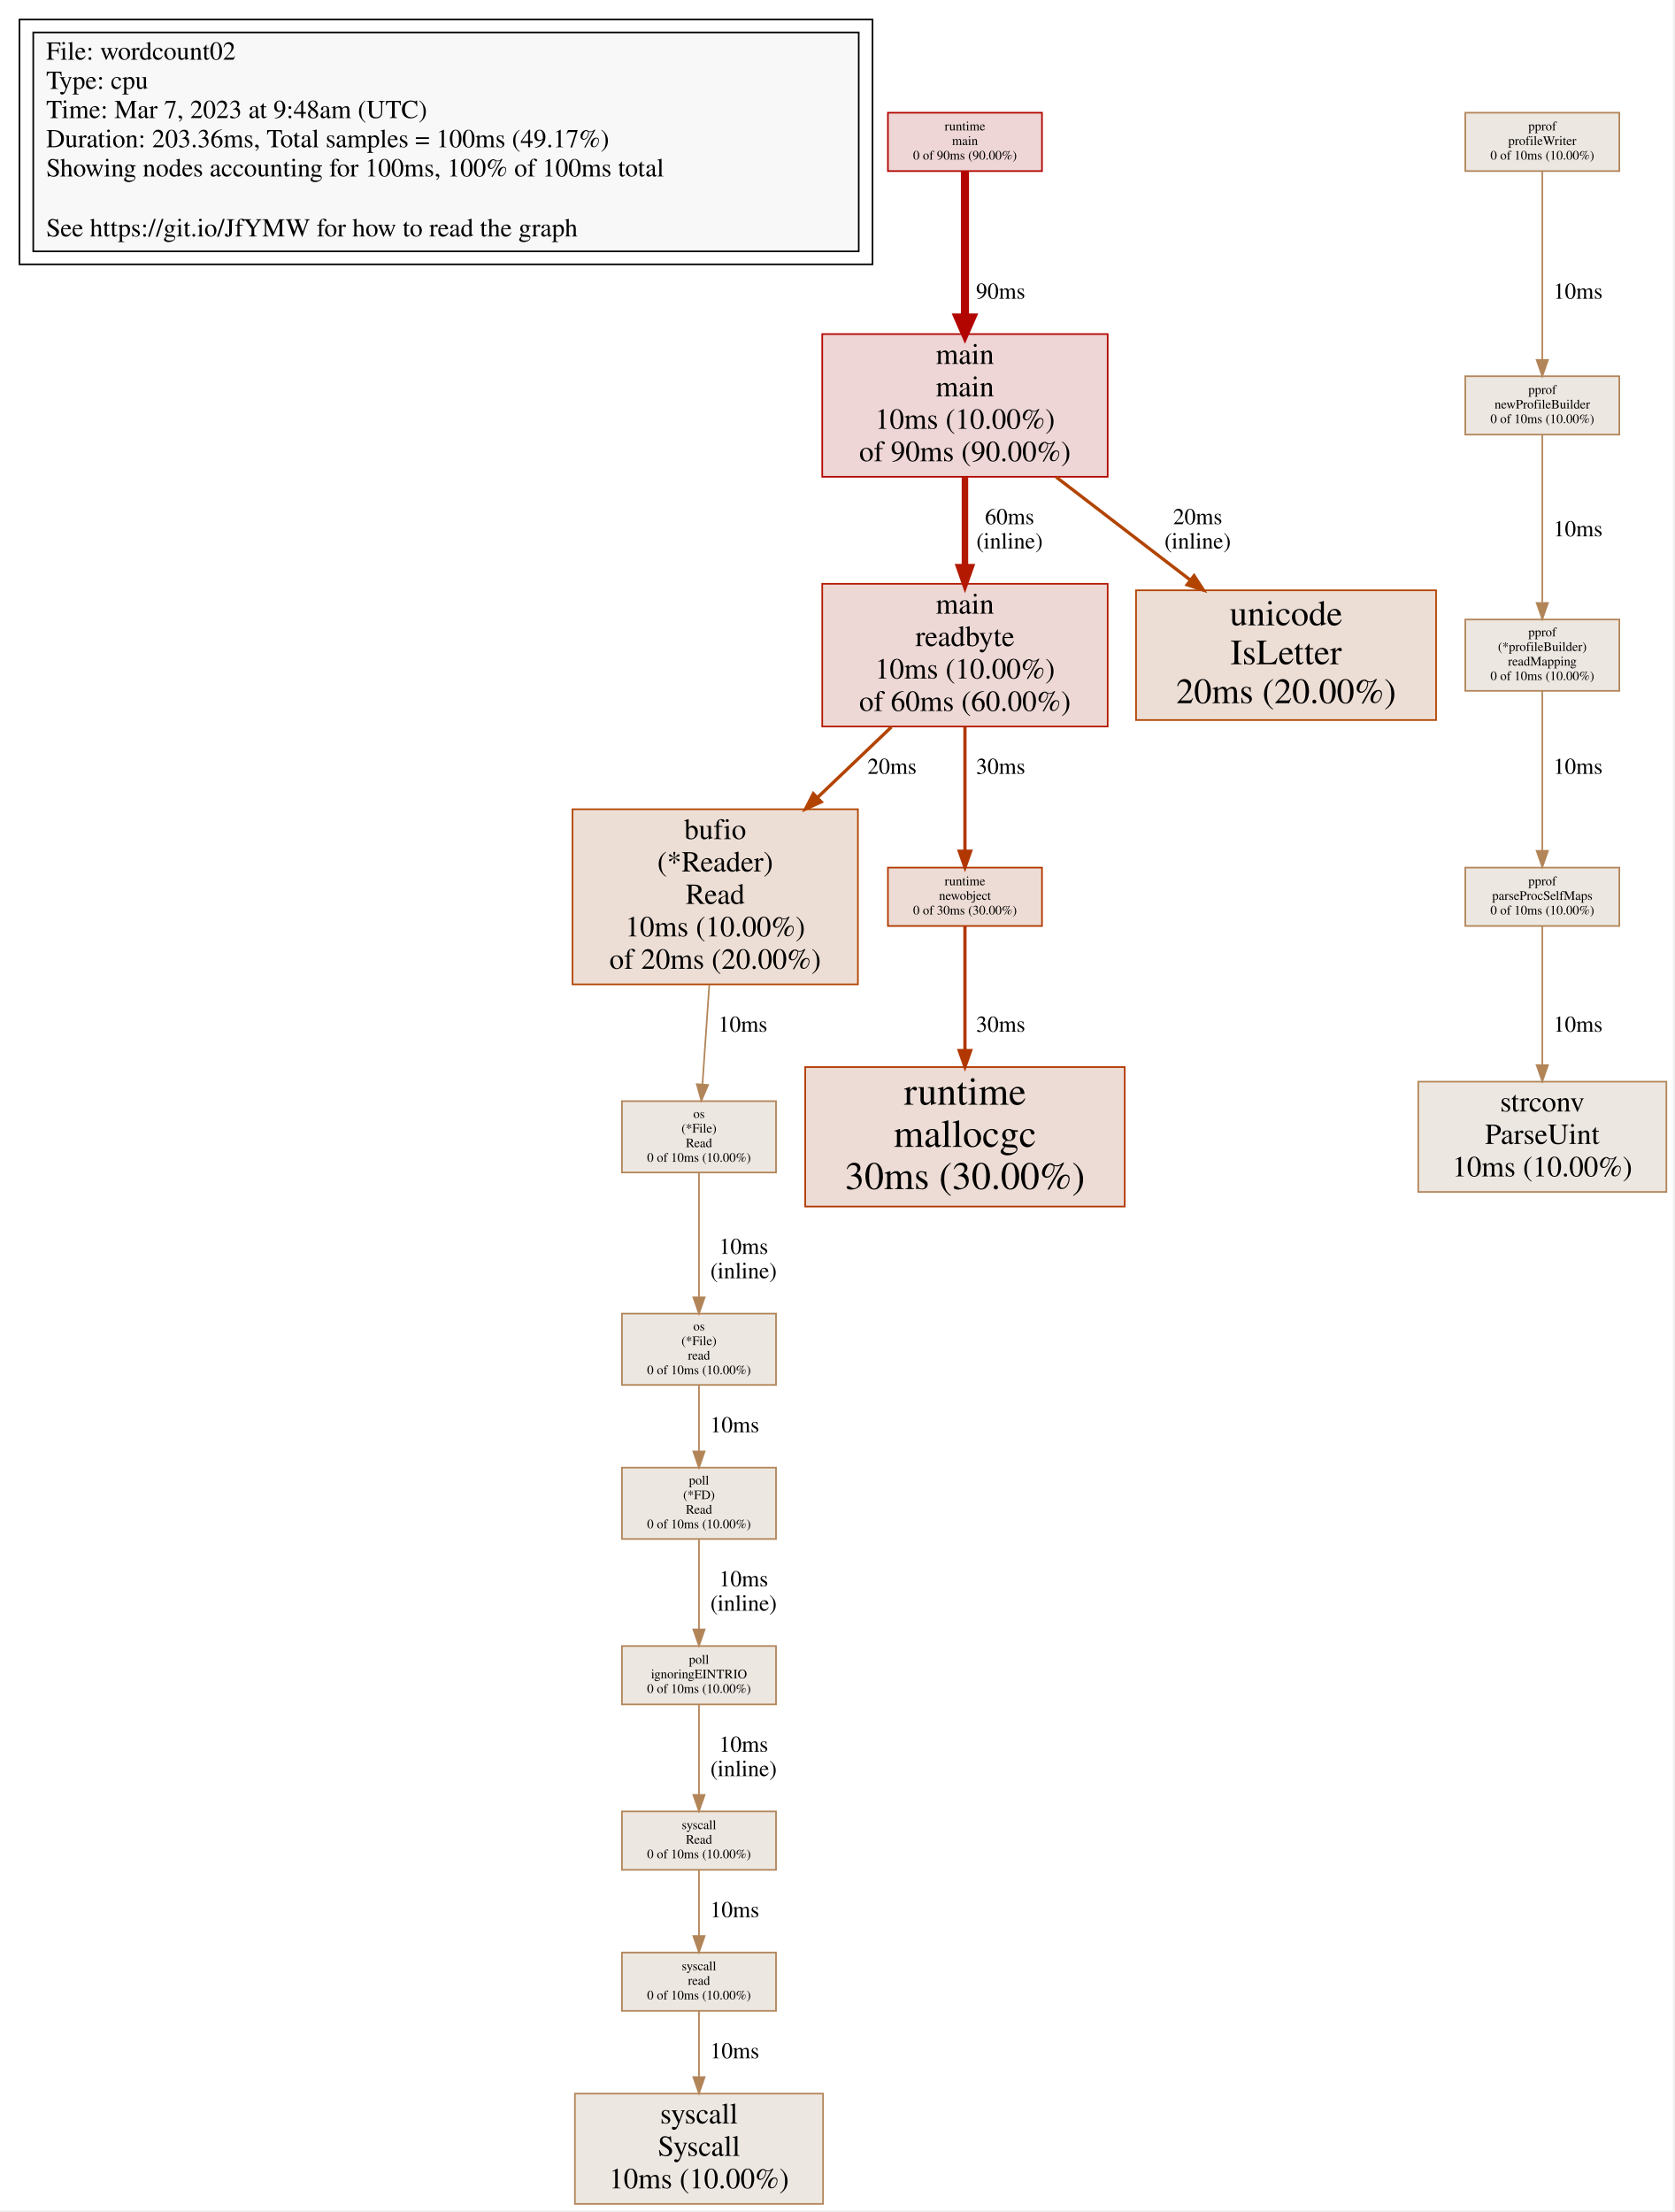
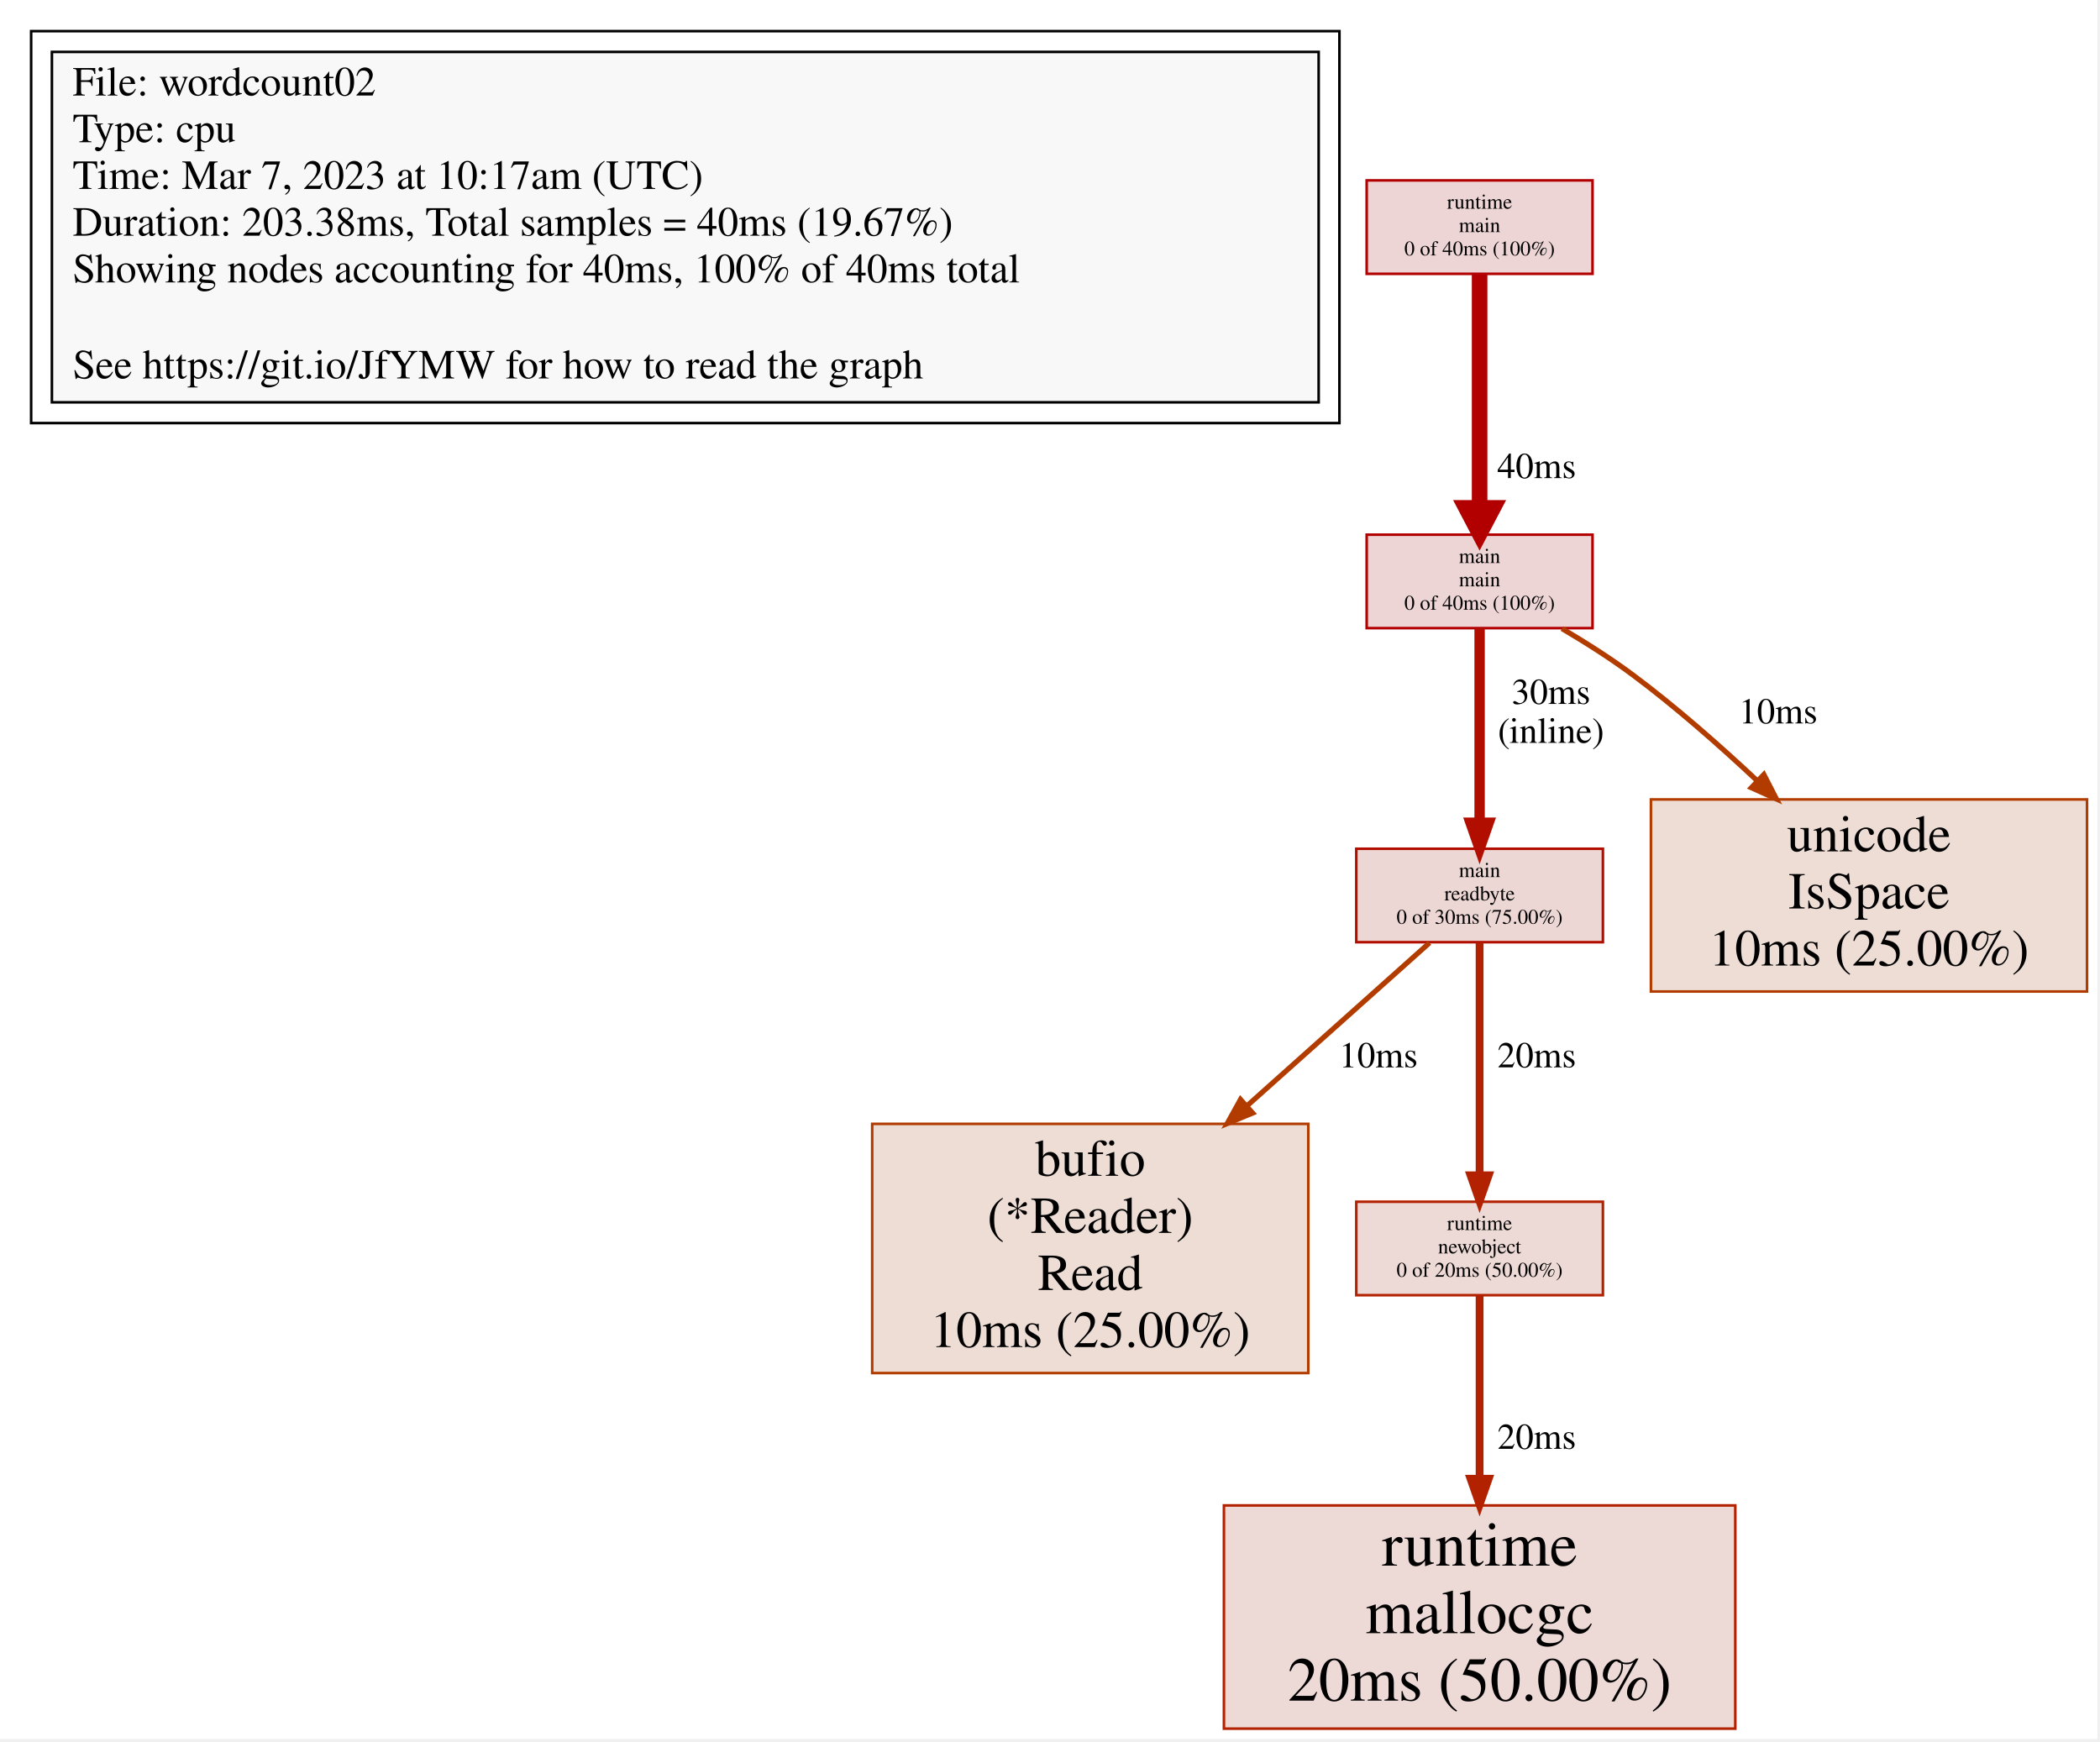
<svg xmlns="http://www.w3.org/2000/svg" xmlns:xlink="http://www.w3.org/1999/xlink" width="100%" height="100%">
  <g id="viewport" transform="scale(0.5,0.5) translate(0,0)">
-     <g id="graph0" class="graph" transform="scale(1 1) rotate(0) translate(4 1359)">
-       <polygon fill="white" stroke="transparent" points="-4,4 -4,-1359 1027.5,-1359 1027.5,4 -4,4" />
+     <g id="graph0" class="graph" transform="scale(1 1) rotate(0) translate(4 666)">
+       <polygon fill="white" stroke="transparent" points="-4,4 -4,-666 804,-666 804,4 -4,4" />
      <g id="clust1" class="cluster">
-         <polygon fill="none" stroke="black" points="8,-1196 8,-1347 534,-1347 534,-1196 8,-1196" />
+         <polygon fill="none" stroke="black" points="8,-503 8,-654 512,-654 512,-503 8,-503" />
      </g>
      <g id="node1" class="node">
        <g id="a_node1">
          <a xlink:title="wordcount02">
-             <polygon fill="#f8f8f8" stroke="black" points="525.5,-1339 16.5,-1339 16.5,-1204 525.5,-1204 525.5,-1339" />
-             <text text-anchor="start" x="24.5" y="-1322.2" font-family="Times,serif" font-size="16.00">File: wordcount02</text>
-             <text text-anchor="start" x="24.5" y="-1304.2" font-family="Times,serif" font-size="16.00">Type: cpu</text>
-             <text text-anchor="start" x="24.5" y="-1286.2" font-family="Times,serif" font-size="16.00">Time: Mar 7, 2023 at 9:48am (UTC)</text>
-             <text text-anchor="start" x="24.5" y="-1268.2" font-family="Times,serif" font-size="16.00">Duration: 203.36ms, Total samples = 100ms (49.17%)</text>
-             <text text-anchor="start" x="24.5" y="-1250.2" font-family="Times,serif" font-size="16.00">Showing nodes accounting for 100ms, 100% of 100ms total</text>
-             <text text-anchor="start" x="24.5" y="-1213.2" font-family="Times,serif" font-size="16.00">See https://git.io/JfYMW for how to read the graph</text>
+             <polygon fill="#f8f8f8" stroke="black" points="504,-646 16,-646 16,-511 504,-511 504,-646" />
+             <text text-anchor="start" x="24" y="-629.2" font-family="Times,serif" font-size="16.00">File: wordcount02</text>
+             <text text-anchor="start" x="24" y="-611.2" font-family="Times,serif" font-size="16.00">Type: cpu</text>
+             <text text-anchor="start" x="24" y="-593.2" font-family="Times,serif" font-size="16.00">Time: Mar 7, 2023 at 10:17am (UTC)</text>
+             <text text-anchor="start" x="24" y="-575.2" font-family="Times,serif" font-size="16.00">Duration: 203.38ms, Total samples = 40ms (19.67%)</text>
+             <text text-anchor="start" x="24" y="-557.2" font-family="Times,serif" font-size="16.00">Showing nodes accounting for 40ms, 100% of 40ms total</text>
+             <text text-anchor="start" x="24" y="-520.2" font-family="Times,serif" font-size="16.00">See https://git.io/JfYMW for how to read the graph</text>
          </a>
        </g>
      </g>
      <g id="node1" class="node">
        <g id="a_node1">
-           <a xlink:title="main.main (90ms)">
-             <polygon fill="#edd6d5" stroke="#b20500" points="679,-1153 503,-1153 503,-1065 679,-1065 679,-1153" />
-             <text text-anchor="middle" x="591" y="-1134.6" font-family="Times,serif" font-size="18.00">main</text>
-             <text text-anchor="middle" x="591" y="-1114.6" font-family="Times,serif" font-size="18.00">main</text>
-             <text text-anchor="middle" x="591" y="-1094.6" font-family="Times,serif" font-size="18.00">10ms (10.00%)</text>
-             <text text-anchor="middle" x="591" y="-1074.6" font-family="Times,serif" font-size="18.00">of 90ms (90.00%)</text>
+           <a xlink:title="runtime.main (40ms)">
+             <polygon fill="#edd5d5" stroke="#b20000" points="609.5,-596.5 522.5,-596.5 522.5,-560.5 609.5,-560.5 609.5,-596.5" />
+             <text text-anchor="middle" x="566" y="-585.6" font-family="Times,serif" font-size="8.00">runtime</text>
+             <text text-anchor="middle" x="566" y="-576.6" font-family="Times,serif" font-size="8.00">main</text>
+             <text text-anchor="middle" x="566" y="-567.6" font-family="Times,serif" font-size="8.00">0 of 40ms (100%)</text>
+           </a>
+         </g>
+       </g>
+       <g id="node3" class="node">
+         <g id="a_node3">
+           <a xlink:title="main.main (40ms)">
+             <polygon fill="#edd5d5" stroke="#b20000" points="609.5,-460 522.5,-460 522.5,-424 609.5,-424 609.5,-460" />
+             <text text-anchor="middle" x="566" y="-449.1" font-family="Times,serif" font-size="8.00">main</text>
+             <text text-anchor="middle" x="566" y="-440.1" font-family="Times,serif" font-size="8.00">main</text>
+             <text text-anchor="middle" x="566" y="-431.1" font-family="Times,serif" font-size="8.00">0 of 40ms (100%)</text>
+           </a>
+         </g>
+       </g>
+       <g id="edge1" class="edge">
+         <g id="a_edge1">
+           <a xlink:title="runtime.main -&gt; main.main (40ms)">
+             <path fill="none" stroke="#b20000" stroke-width="6" d="M566,-560.47C566,-537.85 566,-497.64 566,-470.64" />
+             <polygon fill="#b20000" stroke="#b20000" stroke-width="6" points="571.25,-470.32 566,-460.32 560.75,-470.32 571.25,-470.32" />
+           </a>
+         </g>
+         <g id="a_edge1-label">
+           <a xlink:title="runtime.main -&gt; main.main (40ms)">
+             <text text-anchor="middle" x="588" y="-481.8" font-family="Times,serif" font-size="14.00"> 40ms</text>
          </a>
        </g>
      </g>
      <g id="node2" class="node">
        <g id="a_node2">
-           <a xlink:title="main.readbyte (60ms)">
-             <polygon fill="#edd8d5" stroke="#b21900" points="679,-999 503,-999 503,-911 679,-911 679,-999" />
-             <text text-anchor="middle" x="591" y="-980.6" font-family="Times,serif" font-size="18.00">main</text>
-             <text text-anchor="middle" x="591" y="-960.6" font-family="Times,serif" font-size="18.00">readbyte</text>
-             <text text-anchor="middle" x="591" y="-940.6" font-family="Times,serif" font-size="18.00">10ms (10.00%)</text>
-             <text text-anchor="middle" x="591" y="-920.6" font-family="Times,serif" font-size="18.00">of 60ms (60.00%)</text>
+           <a xlink:title="runtime.mallocgc (20ms)">
+             <polygon fill="#edd9d5" stroke="#b22100" points="664.5,-86 467.5,-86 467.5,0 664.5,0 664.5,-86" />
+             <text text-anchor="middle" x="566" y="-62.8" font-family="Times,serif" font-size="24.00">runtime</text>
+             <text text-anchor="middle" x="566" y="-36.8" font-family="Times,serif" font-size="24.00">mallocgc</text>
+             <text text-anchor="middle" x="566" y="-10.8" font-family="Times,serif" font-size="24.00">20ms (50.00%)</text>
+           </a>
+         </g>
+       </g>
+       <g id="node4" class="node">
+         <g id="a_node4">
+           <a xlink:title="main.readbyte (30ms)">
+             <polygon fill="#edd7d5" stroke="#b20e00" points="613.5,-339 518.5,-339 518.5,-303 613.5,-303 613.5,-339" />
+             <text text-anchor="middle" x="566" y="-328.1" font-family="Times,serif" font-size="8.00">main</text>
+             <text text-anchor="middle" x="566" y="-319.1" font-family="Times,serif" font-size="8.00">readbyte</text>
+             <text text-anchor="middle" x="566" y="-310.1" font-family="Times,serif" font-size="8.00">0 of 30ms (75.00%)</text>
          </a>
        </g>
      </g>
      <g id="edge2" class="edge">
        <g id="a_edge2">
-           <a xlink:title="main.main -&gt; main.readbyte (60ms)">
-             <path fill="none" stroke="#b21900" stroke-width="4" d="M591,-1064.85C591,-1047.6 591,-1027.56 591,-1009.4" />
-             <polygon fill="#b21900" stroke="#b21900" stroke-width="4" points="594.5,-1009.26 591,-999.26 587.5,-1009.26 594.5,-1009.26" />
+           <a xlink:title="main.main -&gt; main.readbyte (30ms)">
+             <path fill="none" stroke="#b20e00" stroke-width="4" d="M566,-423.95C566,-404.42 566,-372.16 566,-349.16" />
+             <polygon fill="#b20e00" stroke="#b20e00" stroke-width="4" points="569.5,-349.02 566,-339.02 562.5,-349.02 569.5,-349.02" />
          </a>
        </g>
        <g id="a_edge2-label">
-           <a xlink:title="main.main -&gt; main.readbyte (60ms)">
-             <text text-anchor="middle" x="618.5" y="-1035.8" font-family="Times,serif" font-size="14.00"> 60ms</text>
-             <text text-anchor="middle" x="618.5" y="-1020.8" font-family="Times,serif" font-size="14.00"> (inline)</text>
+           <a xlink:title="main.main -&gt; main.readbyte (30ms)">
+             <text text-anchor="middle" x="593.5" y="-394.8" font-family="Times,serif" font-size="14.00"> 30ms</text>
+             <text text-anchor="middle" x="593.5" y="-379.8" font-family="Times,serif" font-size="14.00"> (inline)</text>
+           </a>
+         </g>
+       </g>
+       <g id="node6" class="node">
+         <g id="a_node6">
+           <a xlink:title="unicode.IsSpace (10ms)">
+             <polygon fill="#edddd5" stroke="#b23c00" points="800,-358 632,-358 632,-284 800,-284 800,-358" />
+             <text text-anchor="middle" x="716" y="-338" font-family="Times,serif" font-size="20.00">unicode</text>
+             <text text-anchor="middle" x="716" y="-316" font-family="Times,serif" font-size="20.00">IsSpace</text>
+             <text text-anchor="middle" x="716" y="-294" font-family="Times,serif" font-size="20.00">10ms (25.00%)</text>
+           </a>
+         </g>
+       </g>
+       <g id="edge5" class="edge">
+         <g id="a_edge5">
+           <a xlink:title="main.main -&gt; unicode.IsSpace (10ms)">
+             <path fill="none" stroke="#b23c00" stroke-width="2" d="M597.71,-423.84C606.78,-418.49 616.5,-412.33 625,-406 641.44,-393.75 658.26,-378.96 672.9,-365.24" />
+             <polygon fill="#b23c00" stroke="#b23c00" stroke-width="2" points="675.5,-367.6 680.34,-358.18 670.68,-362.52 675.5,-367.6" />
+           </a>
+         </g>
+         <g id="a_edge5-label">
+           <a xlink:title="main.main -&gt; unicode.IsSpace (10ms)">
+             <text text-anchor="middle" x="681" y="-387.3" font-family="Times,serif" font-size="14.00"> 10ms</text>
          </a>
        </g>
      </g>
      <g id="node5" class="node">
        <g id="a_node5">
-           <a xlink:title="unicode.IsLetter (20ms)">
-             <polygon fill="#edded5" stroke="#b24400" points="881.5,-995 696.5,-995 696.5,-915 881.5,-915 881.5,-995" />
-             <text text-anchor="middle" x="789" y="-973.4" font-family="Times,serif" font-size="22.00">unicode</text>
-             <text text-anchor="middle" x="789" y="-949.4" font-family="Times,serif" font-size="22.00">IsLetter</text>
-             <text text-anchor="middle" x="789" y="-925.4" font-family="Times,serif" font-size="22.00">20ms (20.00%)</text>
-           </a>
-         </g>
-       </g>
-       <g id="edge5" class="edge">
-         <g id="a_edge5">
-           <a xlink:title="main.main -&gt; unicode.IsLetter (20ms)">
-             <path fill="none" stroke="#b24400" stroke-width="2" d="M647.21,-1064.85C673.11,-1044.96 703.86,-1021.36 730.08,-1001.23" />
-             <polygon fill="#b24400" stroke="#b24400" stroke-width="2" points="732.27,-1003.97 738.07,-995.1 728,-998.41 732.27,-1003.97" />
-           </a>
-         </g>
-         <g id="a_edge5-label">
-           <a xlink:title="main.main -&gt; unicode.IsLetter (20ms)">
-             <text text-anchor="middle" x="734.5" y="-1035.8" font-family="Times,serif" font-size="14.00"> 20ms</text>
-             <text text-anchor="middle" x="734.5" y="-1020.8" font-family="Times,serif" font-size="14.00"> (inline)</text>
-           </a>
-         </g>
-       </g>
-       <g id="node6" class="node">
-         <g id="a_node6">
-           <a xlink:title="bufio.(*Reader).Read (20ms)">
-             <polygon fill="#edded5" stroke="#b24400" points="525,-860 349,-860 349,-752 525,-752 525,-860" />
-             <text text-anchor="middle" x="437" y="-841.6" font-family="Times,serif" font-size="18.00">bufio</text>
-             <text text-anchor="middle" x="437" y="-821.6" font-family="Times,serif" font-size="18.00">(*Reader)</text>
-             <text text-anchor="middle" x="437" y="-801.6" font-family="Times,serif" font-size="18.00">Read</text>
-             <text text-anchor="middle" x="437" y="-781.6" font-family="Times,serif" font-size="18.00">10ms (10.00%)</text>
-             <text text-anchor="middle" x="437" y="-761.6" font-family="Times,serif" font-size="18.00">of 20ms (20.00%)</text>
+           <a xlink:title="bufio.(*Reader).Read (10ms)">
+             <polygon fill="#edddd5" stroke="#b23c00" points="500,-233 332,-233 332,-137 500,-137 500,-233" />
+             <text text-anchor="middle" x="416" y="-213" font-family="Times,serif" font-size="20.00">bufio</text>
+             <text text-anchor="middle" x="416" y="-191" font-family="Times,serif" font-size="20.00">(*Reader)</text>
+             <text text-anchor="middle" x="416" y="-169" font-family="Times,serif" font-size="20.00">Read</text>
+             <text text-anchor="middle" x="416" y="-147" font-family="Times,serif" font-size="20.00">10ms (25.00%)</text>
          </a>
        </g>
      </g>
      <g id="edge6" class="edge">
        <g id="a_edge6">
-           <a xlink:title="main.readbyte -&gt; bufio.(*Reader).Read (20ms)">
-             <path fill="none" stroke="#b24400" stroke-width="2" d="M545.63,-910.69C531.37,-897.08 515.36,-881.8 500.1,-867.24" />
-             <polygon fill="#b24400" stroke="#b24400" stroke-width="2" points="502.34,-864.53 492.69,-860.15 497.5,-869.59 502.34,-864.53" />
+           <a xlink:title="main.readbyte -&gt; bufio.(*Reader).Read (10ms)">
+             <path fill="none" stroke="#b23c00" stroke-width="2" d="M546.7,-302.76C528.91,-286.87 501.56,-262.43 476.46,-240.01" />
+             <polygon fill="#b23c00" stroke="#b23c00" stroke-width="2" points="478.55,-237.18 468.76,-233.13 473.89,-242.4 478.55,-237.18" />
          </a>
        </g>
        <g id="a_edge6-label">
-           <a xlink:title="main.readbyte -&gt; bufio.(*Reader).Read (20ms)">
-             <text text-anchor="middle" x="546" y="-881.8" font-family="Times,serif" font-size="14.00"> 20ms</text>
+           <a xlink:title="main.readbyte -&gt; bufio.(*Reader).Read (10ms)">
+             <text text-anchor="middle" x="527" y="-254.8" font-family="Times,serif" font-size="14.00"> 10ms</text>
          </a>
        </g>
      </g>
-       <g id="node14" class="node">
-         <g id="a_node14">
-           <a xlink:title="runtime.newobject (30ms)">
-             <polygon fill="#eddcd5" stroke="#b23600" points="638.5,-824 543.5,-824 543.5,-788 638.5,-788 638.5,-824" />
-             <text text-anchor="middle" x="591" y="-813.1" font-family="Times,serif" font-size="8.00">runtime</text>
-             <text text-anchor="middle" x="591" y="-804.1" font-family="Times,serif" font-size="8.00">newobject</text>
-             <text text-anchor="middle" x="591" y="-795.1" font-family="Times,serif" font-size="8.00">0 of 30ms (30.00%)</text>
+       <g id="node7" class="node">
+         <g id="a_node7">
+           <a xlink:title="runtime.newobject (20ms)">
+             <polygon fill="#edd9d5" stroke="#b22100" points="613.5,-203 518.5,-203 518.5,-167 613.5,-167 613.5,-203" />
+             <text text-anchor="middle" x="566" y="-192.1" font-family="Times,serif" font-size="8.00">runtime</text>
+             <text text-anchor="middle" x="566" y="-183.1" font-family="Times,serif" font-size="8.00">newobject</text>
+             <text text-anchor="middle" x="566" y="-174.1" font-family="Times,serif" font-size="8.00">0 of 20ms (50.00%)</text>
          </a>
        </g>
      </g>
      <g id="edge3" class="edge">
        <g id="a_edge3">
-           <a xlink:title="main.readbyte -&gt; runtime.newobject (30ms)">
-             <path fill="none" stroke="#b23600" stroke-width="2" d="M591,-910.69C591,-885.91 591,-855.59 591,-834.16" />
-             <polygon fill="#b23600" stroke="#b23600" stroke-width="2" points="594.5,-834.12 591,-824.12 587.5,-834.12 594.5,-834.12" />
+           <a xlink:title="main.readbyte -&gt; runtime.newobject (20ms)">
+             <path fill="none" stroke="#b22100" stroke-width="3" d="M566,-302.76C566,-280.14 566,-240.2 566,-213.42" />
+             <polygon fill="#b22100" stroke="#b22100" stroke-width="3" points="569.5,-213.18 566,-203.18 562.5,-213.18 569.5,-213.18" />
          </a>
        </g>
        <g id="a_edge3-label">
-           <a xlink:title="main.readbyte -&gt; runtime.newobject (30ms)">
-             <text text-anchor="middle" x="613" y="-881.8" font-family="Times,serif" font-size="14.00"> 30ms</text>
-           </a>
-         </g>
-       </g>
-       <g id="node3" class="node">
-         <g id="a_node3">
-           <a xlink:title="runtime.main (90ms)">
-             <polygon fill="#edd6d5" stroke="#b20500" points="638.5,-1289.5 543.5,-1289.5 543.5,-1253.5 638.5,-1253.5 638.5,-1289.5" />
-             <text text-anchor="middle" x="591" y="-1278.6" font-family="Times,serif" font-size="8.00">runtime</text>
-             <text text-anchor="middle" x="591" y="-1269.6" font-family="Times,serif" font-size="8.00">main</text>
-             <text text-anchor="middle" x="591" y="-1260.6" font-family="Times,serif" font-size="8.00">0 of 90ms (90.00%)</text>
-           </a>
-         </g>
-       </g>
-       <g id="edge1" class="edge">
-         <g id="a_edge1">
-           <a xlink:title="runtime.main -&gt; main.main (90ms)">
-             <path fill="none" stroke="#b20500" stroke-width="5" d="M591,-1253.32C591,-1232.04 591,-1194.75 591,-1163.55" />
-             <polygon fill="#b20500" stroke="#b20500" stroke-width="5" points="595.38,-1163.23 591,-1153.23 586.63,-1163.23 595.38,-1163.23" />
-           </a>
-         </g>
-         <g id="a_edge1-label">
-           <a xlink:title="runtime.main -&gt; main.main (90ms)">
-             <text text-anchor="middle" x="613" y="-1174.8" font-family="Times,serif" font-size="14.00"> 90ms</text>
-           </a>
-         </g>
-       </g>
-       <g id="node4" class="node">
-         <g id="a_node4">
-           <a xlink:title="runtime.mallocgc (30ms)">
-             <polygon fill="#eddcd5" stroke="#b23600" points="689.5,-701 492.5,-701 492.5,-615 689.5,-615 689.5,-701" />
-             <text text-anchor="middle" x="591" y="-677.8" font-family="Times,serif" font-size="24.00">runtime</text>
-             <text text-anchor="middle" x="591" y="-651.8" font-family="Times,serif" font-size="24.00">mallocgc</text>
-             <text text-anchor="middle" x="591" y="-625.8" font-family="Times,serif" font-size="24.00">30ms (30.00%)</text>
-           </a>
-         </g>
-       </g>
-       <g id="node12" class="node">
-         <g id="a_node12">
-           <a xlink:title="os.(*File).Read (10ms)">
-             <polygon fill="#ede7e1" stroke="#b28559" points="474.5,-680 379.5,-680 379.5,-636 474.5,-636 474.5,-680" />
-             <text text-anchor="middle" x="427" y="-669.6" font-family="Times,serif" font-size="8.00">os</text>
-             <text text-anchor="middle" x="427" y="-660.6" font-family="Times,serif" font-size="8.00">(*File)</text>
-             <text text-anchor="middle" x="427" y="-651.6" font-family="Times,serif" font-size="8.00">Read</text>
-             <text text-anchor="middle" x="427" y="-642.6" font-family="Times,serif" font-size="8.00">0 of 10ms (10.00%)</text>
-           </a>
-         </g>
-       </g>
-       <g id="edge7" class="edge">
-         <g id="a_edge7">
-           <a xlink:title="bufio.(*Reader).Read -&gt; os.(*File).Read (10ms)">
-             <path fill="none" stroke="#b28559" d="M433.36,-751.88C431.95,-731.25 430.38,-708.34 429.15,-690.43" />
-             <polygon fill="#b28559" stroke="#b28559" points="432.63,-690 428.46,-680.26 425.65,-690.47 432.63,-690" />
-           </a>
-         </g>
-         <g id="a_edge7-label">
-           <a xlink:title="bufio.(*Reader).Read -&gt; os.(*File).Read (10ms)">
-             <text text-anchor="middle" x="454" y="-722.8" font-family="Times,serif" font-size="14.00"> 10ms</text>
-           </a>
-         </g>
-       </g>
-       <g id="node7" class="node">
-         <g id="a_node7">
-           <a xlink:title="strconv.ParseUint (10ms)">
-             <polygon fill="#ede7e1" stroke="#b28559" points="1023.5,-692 870.5,-692 870.5,-624 1023.5,-624 1023.5,-692" />
-             <text text-anchor="middle" x="947" y="-673.6" font-family="Times,serif" font-size="18.00">strconv</text>
-             <text text-anchor="middle" x="947" y="-653.6" font-family="Times,serif" font-size="18.00">ParseUint</text>
-             <text text-anchor="middle" x="947" y="-633.6" font-family="Times,serif" font-size="18.00">10ms (10.00%)</text>
-           </a>
-         </g>
-       </g>
-       <g id="node8" class="node">
-         <g id="a_node8">
-           <a xlink:title="syscall.Syscall (10ms)">
-             <polygon fill="#ede7e1" stroke="#b28559" points="503.5,-68 350.5,-68 350.5,0 503.5,0 503.5,-68" />
-             <text text-anchor="middle" x="427" y="-49.6" font-family="Times,serif" font-size="18.00">syscall</text>
-             <text text-anchor="middle" x="427" y="-29.6" font-family="Times,serif" font-size="18.00">Syscall</text>
-             <text text-anchor="middle" x="427" y="-9.6" font-family="Times,serif" font-size="18.00">10ms (10.00%)</text>
-           </a>
-         </g>
-       </g>
-       <g id="node9" class="node">
-         <g id="a_node9">
-           <a xlink:title="runtime/pprof.profileWriter (10ms)">
-             <polygon fill="#ede7e1" stroke="#b28559" points="994.5,-1289.5 899.5,-1289.5 899.5,-1253.5 994.5,-1253.5 994.5,-1289.5" />
-             <text text-anchor="middle" x="947" y="-1278.6" font-family="Times,serif" font-size="8.00">pprof</text>
-             <text text-anchor="middle" x="947" y="-1269.6" font-family="Times,serif" font-size="8.00">profileWriter</text>
-             <text text-anchor="middle" x="947" y="-1260.6" font-family="Times,serif" font-size="8.00">0 of 10ms (10.00%)</text>
-           </a>
-         </g>
-       </g>
-       <g id="node16" class="node">
-         <g id="a_node16">
-           <a xlink:title="runtime/pprof.newProfileBuilder (10ms)">
-             <polygon fill="#ede7e1" stroke="#b28559" points="994.5,-1127 899.5,-1127 899.5,-1091 994.5,-1091 994.5,-1127" />
-             <text text-anchor="middle" x="947" y="-1116.1" font-family="Times,serif" font-size="8.00">pprof</text>
-             <text text-anchor="middle" x="947" y="-1107.1" font-family="Times,serif" font-size="8.00">newProfileBuilder</text>
-             <text text-anchor="middle" x="947" y="-1098.1" font-family="Times,serif" font-size="8.00">0 of 10ms (10.00%)</text>
-           </a>
-         </g>
-       </g>
-       <g id="edge15" class="edge">
-         <g id="a_edge15">
-           <a xlink:title="runtime/pprof.profileWriter -&gt; runtime/pprof.newProfileBuilder (10ms)">
-             <path fill="none" stroke="#b28559" d="M947,-1253.32C947,-1225.57 947,-1170.62 947,-1137.41" />
-             <polygon fill="#b28559" stroke="#b28559" points="950.5,-1137.05 947,-1127.05 943.5,-1137.05 950.5,-1137.05" />
-           </a>
-         </g>
-         <g id="a_edge15-label">
-           <a xlink:title="runtime/pprof.profileWriter -&gt; runtime/pprof.newProfileBuilder (10ms)">
-             <text text-anchor="middle" x="969" y="-1174.8" font-family="Times,serif" font-size="14.00"> 10ms</text>
-           </a>
-         </g>
-       </g>
-       <g id="node10" class="node">
-         <g id="a_node10">
-           <a xlink:title="internal/poll.(*FD).Read (10ms)">
-             <polygon fill="#ede7e1" stroke="#b28559" points="474.5,-454 379.5,-454 379.5,-410 474.5,-410 474.5,-454" />
-             <text text-anchor="middle" x="427" y="-443.6" font-family="Times,serif" font-size="8.00">poll</text>
-             <text text-anchor="middle" x="427" y="-434.6" font-family="Times,serif" font-size="8.00">(*FD)</text>
-             <text text-anchor="middle" x="427" y="-425.6" font-family="Times,serif" font-size="8.00">Read</text>
-             <text text-anchor="middle" x="427" y="-416.6" font-family="Times,serif" font-size="8.00">0 of 10ms (10.00%)</text>
-           </a>
-         </g>
-       </g>
-       <g id="node11" class="node">
-         <g id="a_node11">
-           <a xlink:title="internal/poll.ignoringEINTRIO (10ms)">
-             <polygon fill="#ede7e1" stroke="#b28559" points="474.5,-344 379.5,-344 379.5,-308 474.5,-308 474.5,-344" />
-             <text text-anchor="middle" x="427" y="-333.1" font-family="Times,serif" font-size="8.00">poll</text>
-             <text text-anchor="middle" x="427" y="-324.1" font-family="Times,serif" font-size="8.00">ignoringEINTRIO</text>
-             <text text-anchor="middle" x="427" y="-315.1" font-family="Times,serif" font-size="8.00">0 of 10ms (10.00%)</text>
-           </a>
-         </g>
-       </g>
-       <g id="edge8" class="edge">
-         <g id="a_edge8">
-           <a xlink:title="internal/poll.(*FD).Read -&gt; internal/poll.ignoringEINTRIO (10ms)">
-             <path fill="none" stroke="#b28559" d="M427,-409.95C427,-393.93 427,-371.74 427,-354.34" />
-             <polygon fill="#b28559" stroke="#b28559" points="430.5,-354.23 427,-344.23 423.5,-354.23 430.5,-354.23" />
-           </a>
-         </g>
-         <g id="a_edge8-label">
-           <a xlink:title="internal/poll.(*FD).Read -&gt; internal/poll.ignoringEINTRIO (10ms)">
-             <text text-anchor="middle" x="454.5" y="-380.8" font-family="Times,serif" font-size="14.00"> 10ms</text>
-             <text text-anchor="middle" x="454.5" y="-365.8" font-family="Times,serif" font-size="14.00"> (inline)</text>
-           </a>
-         </g>
-       </g>
-       <g id="node18" class="node">
-         <g id="a_node18">
-           <a xlink:title="syscall.Read (10ms)">
-             <polygon fill="#ede7e1" stroke="#b28559" points="474.5,-242 379.5,-242 379.5,-206 474.5,-206 474.5,-242" />
-             <text text-anchor="middle" x="427" y="-231.1" font-family="Times,serif" font-size="8.00">syscall</text>
-             <text text-anchor="middle" x="427" y="-222.1" font-family="Times,serif" font-size="8.00">Read</text>
-             <text text-anchor="middle" x="427" y="-213.1" font-family="Times,serif" font-size="8.00">0 of 10ms (10.00%)</text>
-           </a>
-         </g>
-       </g>
-       <g id="edge9" class="edge">
-         <g id="a_edge9">
-           <a xlink:title="internal/poll.ignoringEINTRIO -&gt; syscall.Read (10ms)">
-             <path fill="none" stroke="#b28559" d="M427,-307.58C427,-292.38 427,-270.07 427,-252.46" />
-             <polygon fill="#b28559" stroke="#b28559" points="430.5,-252.22 427,-242.22 423.5,-252.22 430.5,-252.22" />
-           </a>
-         </g>
-         <g id="a_edge9-label">
-           <a xlink:title="internal/poll.ignoringEINTRIO -&gt; syscall.Read (10ms)">
-             <text text-anchor="middle" x="454.5" y="-278.8" font-family="Times,serif" font-size="14.00"> 10ms</text>
-             <text text-anchor="middle" x="454.5" y="-263.8" font-family="Times,serif" font-size="14.00"> (inline)</text>
-           </a>
-         </g>
-       </g>
-       <g id="node13" class="node">
-         <g id="a_node13">
-           <a xlink:title="os.(*File).read (10ms)">
-             <polygon fill="#ede7e1" stroke="#b28559" points="474.5,-549 379.5,-549 379.5,-505 474.5,-505 474.5,-549" />
-             <text text-anchor="middle" x="427" y="-538.6" font-family="Times,serif" font-size="8.00">os</text>
-             <text text-anchor="middle" x="427" y="-529.6" font-family="Times,serif" font-size="8.00">(*File)</text>
-             <text text-anchor="middle" x="427" y="-520.6" font-family="Times,serif" font-size="8.00">read</text>
-             <text text-anchor="middle" x="427" y="-511.6" font-family="Times,serif" font-size="8.00">0 of 10ms (10.00%)</text>
-           </a>
-         </g>
-       </g>
-       <g id="edge10" class="edge">
-         <g id="a_edge10">
-           <a xlink:title="os.(*File).Read -&gt; os.(*File).read (10ms)">
-             <path fill="none" stroke="#b28559" d="M427,-635.99C427,-615.18 427,-583.09 427,-559.29" />
-             <polygon fill="#b28559" stroke="#b28559" points="430.5,-559 427,-549 423.5,-559 430.5,-559" />
-           </a>
-         </g>
-         <g id="a_edge10-label">
-           <a xlink:title="os.(*File).Read -&gt; os.(*File).read (10ms)">
-             <text text-anchor="middle" x="454.5" y="-585.8" font-family="Times,serif" font-size="14.00"> 10ms</text>
-             <text text-anchor="middle" x="454.5" y="-570.8" font-family="Times,serif" font-size="14.00"> (inline)</text>
-           </a>
-         </g>
-       </g>
-       <g id="edge11" class="edge">
-         <g id="a_edge11">
-           <a xlink:title="os.(*File).read -&gt; internal/poll.(*FD).Read (10ms)">
-             <path fill="none" stroke="#b28559" d="M427,-504.9C427,-492.89 427,-477.62 427,-464.24" />
-             <polygon fill="#b28559" stroke="#b28559" points="430.5,-464.02 427,-454.02 423.5,-464.02 430.5,-464.02" />
-           </a>
-         </g>
-         <g id="a_edge11-label">
-           <a xlink:title="os.(*File).read -&gt; internal/poll.(*FD).Read (10ms)">
-             <text text-anchor="middle" x="449" y="-475.8" font-family="Times,serif" font-size="14.00"> 10ms</text>
+           <a xlink:title="main.readbyte -&gt; runtime.newobject (20ms)">
+             <text text-anchor="middle" x="588" y="-254.8" font-family="Times,serif" font-size="14.00"> 20ms</text>
          </a>
        </g>
      </g>
      <g id="edge4" class="edge">
        <g id="a_edge4">
-           <a xlink:title="runtime.newobject -&gt; runtime.mallocgc (30ms)">
-             <path fill="none" stroke="#b23600" stroke-width="2" d="M591,-787.97C591,-769.22 591,-738.18 591,-711.25" />
-             <polygon fill="#b23600" stroke="#b23600" stroke-width="2" points="594.5,-711.16 591,-701.16 587.5,-711.16 594.5,-711.16" />
+           <a xlink:title="runtime.newobject -&gt; runtime.mallocgc (20ms)">
+             <path fill="none" stroke="#b22100" stroke-width="3" d="M566,-166.83C566,-149.31 566,-121.24 566,-96.35" />
+             <polygon fill="#b22100" stroke="#b22100" stroke-width="3" points="569.5,-96.28 566,-86.28 562.5,-96.28 569.5,-96.28" />
          </a>
        </g>
        <g id="a_edge4-label">
-           <a xlink:title="runtime.newobject -&gt; runtime.mallocgc (30ms)">
-             <text text-anchor="middle" x="613" y="-722.8" font-family="Times,serif" font-size="14.00"> 30ms</text>
-           </a>
-         </g>
-       </g>
-       <g id="node15" class="node">
-         <g id="a_node15">
-           <a xlink:title="runtime/pprof.(*profileBuilder).readMapping (10ms)">
-             <polygon fill="#ede7e1" stroke="#b28559" points="994.5,-977 899.5,-977 899.5,-933 994.5,-933 994.5,-977" />
-             <text text-anchor="middle" x="947" y="-966.6" font-family="Times,serif" font-size="8.00">pprof</text>
-             <text text-anchor="middle" x="947" y="-957.6" font-family="Times,serif" font-size="8.00">(*profileBuilder)</text>
-             <text text-anchor="middle" x="947" y="-948.6" font-family="Times,serif" font-size="8.00">readMapping</text>
-             <text text-anchor="middle" x="947" y="-939.6" font-family="Times,serif" font-size="8.00">0 of 10ms (10.00%)</text>
-           </a>
-         </g>
-       </g>
-       <g id="node17" class="node">
-         <g id="a_node17">
-           <a xlink:title="runtime/pprof.parseProcSelfMaps (10ms)">
-             <polygon fill="#ede7e1" stroke="#b28559" points="994.5,-824 899.5,-824 899.5,-788 994.5,-788 994.5,-824" />
-             <text text-anchor="middle" x="947" y="-813.1" font-family="Times,serif" font-size="8.00">pprof</text>
-             <text text-anchor="middle" x="947" y="-804.1" font-family="Times,serif" font-size="8.00">parseProcSelfMaps</text>
-             <text text-anchor="middle" x="947" y="-795.1" font-family="Times,serif" font-size="8.00">0 of 10ms (10.00%)</text>
-           </a>
-         </g>
-       </g>
-       <g id="edge12" class="edge">
-         <g id="a_edge12">
-           <a xlink:title="runtime/pprof.(*profileBuilder).readMapping -&gt; runtime/pprof.parseProcSelfMaps (10ms)">
-             <path fill="none" stroke="#b28559" d="M947,-932.94C947,-907.03 947,-862.99 947,-834.46" />
-             <polygon fill="#b28559" stroke="#b28559" points="950.5,-834.35 947,-824.35 943.5,-834.35 950.5,-834.35" />
-           </a>
-         </g>
-         <g id="a_edge12-label">
-           <a xlink:title="runtime/pprof.(*profileBuilder).readMapping -&gt; runtime/pprof.parseProcSelfMaps (10ms)">
-             <text text-anchor="middle" x="969" y="-881.8" font-family="Times,serif" font-size="14.00"> 10ms</text>
-           </a>
-         </g>
-       </g>
-       <g id="edge13" class="edge">
-         <g id="a_edge13">
-           <a xlink:title="runtime/pprof.newProfileBuilder -&gt; runtime/pprof.(*profileBuilder).readMapping (10ms)">
-             <path fill="none" stroke="#b28559" d="M947,-1090.86C947,-1065.86 947,-1018.96 947,-987.59" />
-             <polygon fill="#b28559" stroke="#b28559" points="950.5,-987.21 947,-977.21 943.5,-987.21 950.5,-987.21" />
-           </a>
-         </g>
-         <g id="a_edge13-label">
-           <a xlink:title="runtime/pprof.newProfileBuilder -&gt; runtime/pprof.(*profileBuilder).readMapping (10ms)">
-             <text text-anchor="middle" x="969" y="-1028.3" font-family="Times,serif" font-size="14.00"> 10ms</text>
-           </a>
-         </g>
-       </g>
-       <g id="edge14" class="edge">
-         <g id="a_edge14">
-           <a xlink:title="runtime/pprof.parseProcSelfMaps -&gt; strconv.ParseUint (10ms)">
-             <path fill="none" stroke="#b28559" d="M947,-787.97C947,-767.13 947,-731.1 947,-702.4" />
-             <polygon fill="#b28559" stroke="#b28559" points="950.5,-702.21 947,-692.21 943.5,-702.21 950.5,-702.21" />
-           </a>
-         </g>
-         <g id="a_edge14-label">
-           <a xlink:title="runtime/pprof.parseProcSelfMaps -&gt; strconv.ParseUint (10ms)">
-             <text text-anchor="middle" x="969" y="-722.8" font-family="Times,serif" font-size="14.00"> 10ms</text>
-           </a>
-         </g>
-       </g>
-       <g id="node19" class="node">
-         <g id="a_node19">
-           <a xlink:title="syscall.read (10ms)">
-             <polygon fill="#ede7e1" stroke="#b28559" points="474.5,-155 379.5,-155 379.5,-119 474.5,-119 474.5,-155" />
-             <text text-anchor="middle" x="427" y="-144.1" font-family="Times,serif" font-size="8.00">syscall</text>
-             <text text-anchor="middle" x="427" y="-135.1" font-family="Times,serif" font-size="8.00">read</text>
-             <text text-anchor="middle" x="427" y="-126.1" font-family="Times,serif" font-size="8.00">0 of 10ms (10.00%)</text>
-           </a>
-         </g>
-       </g>
-       <g id="edge16" class="edge">
-         <g id="a_edge16">
-           <a xlink:title="syscall.Read -&gt; syscall.read (10ms)">
-             <path fill="none" stroke="#b28559" d="M427,-205.8C427,-194.16 427,-178.55 427,-165.24" />
-             <polygon fill="#b28559" stroke="#b28559" points="430.5,-165.18 427,-155.18 423.5,-165.18 430.5,-165.18" />
-           </a>
-         </g>
-         <g id="a_edge16-label">
-           <a xlink:title="syscall.Read -&gt; syscall.read (10ms)">
-             <text text-anchor="middle" x="449" y="-176.8" font-family="Times,serif" font-size="14.00"> 10ms</text>
-           </a>
-         </g>
-       </g>
-       <g id="edge17" class="edge">
-         <g id="a_edge17">
-           <a xlink:title="syscall.read -&gt; syscall.Syscall (10ms)">
-             <path fill="none" stroke="#b28559" d="M427,-118.87C427,-107.73 427,-92.66 427,-78.38" />
-             <polygon fill="#b28559" stroke="#b28559" points="430.5,-78.18 427,-68.18 423.5,-78.18 430.5,-78.18" />
-           </a>
-         </g>
-         <g id="a_edge17-label">
-           <a xlink:title="syscall.read -&gt; syscall.Syscall (10ms)">
-             <text text-anchor="middle" x="449" y="-89.8" font-family="Times,serif" font-size="14.00"> 10ms</text>
+           <a xlink:title="runtime.newobject -&gt; runtime.mallocgc (20ms)">
+             <text text-anchor="middle" x="588" y="-107.8" font-family="Times,serif" font-size="14.00"> 20ms</text>
          </a>
        </g>
      </g>
    </g>
  </g>
</svg>
